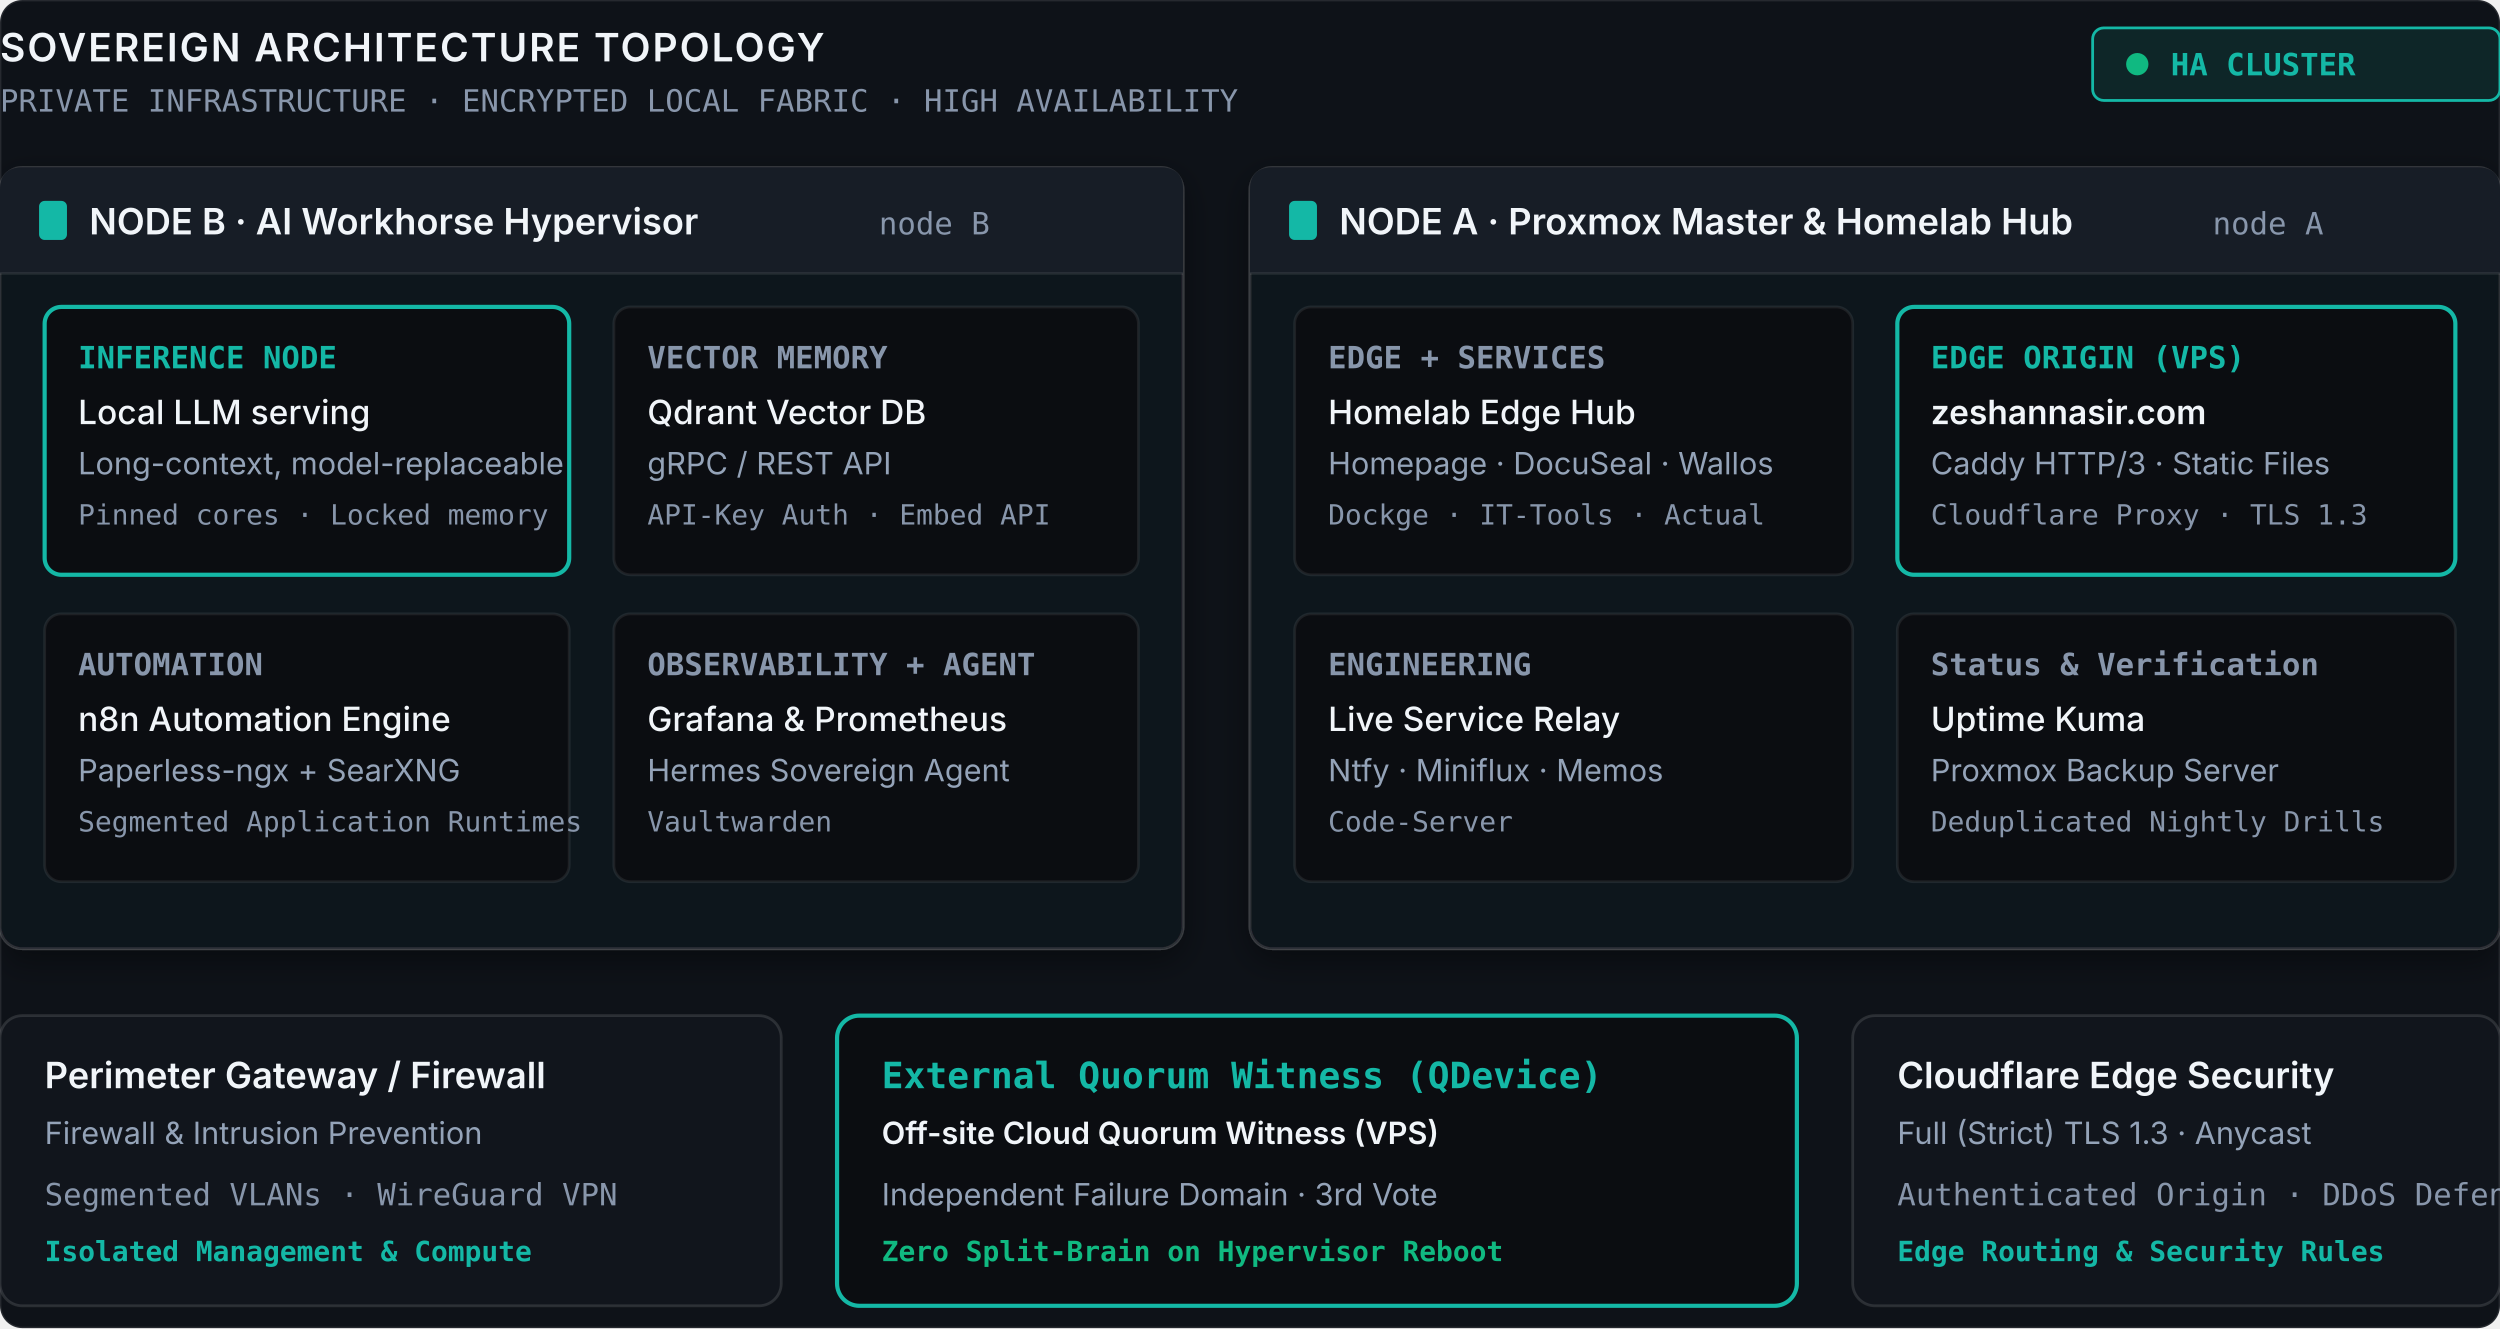
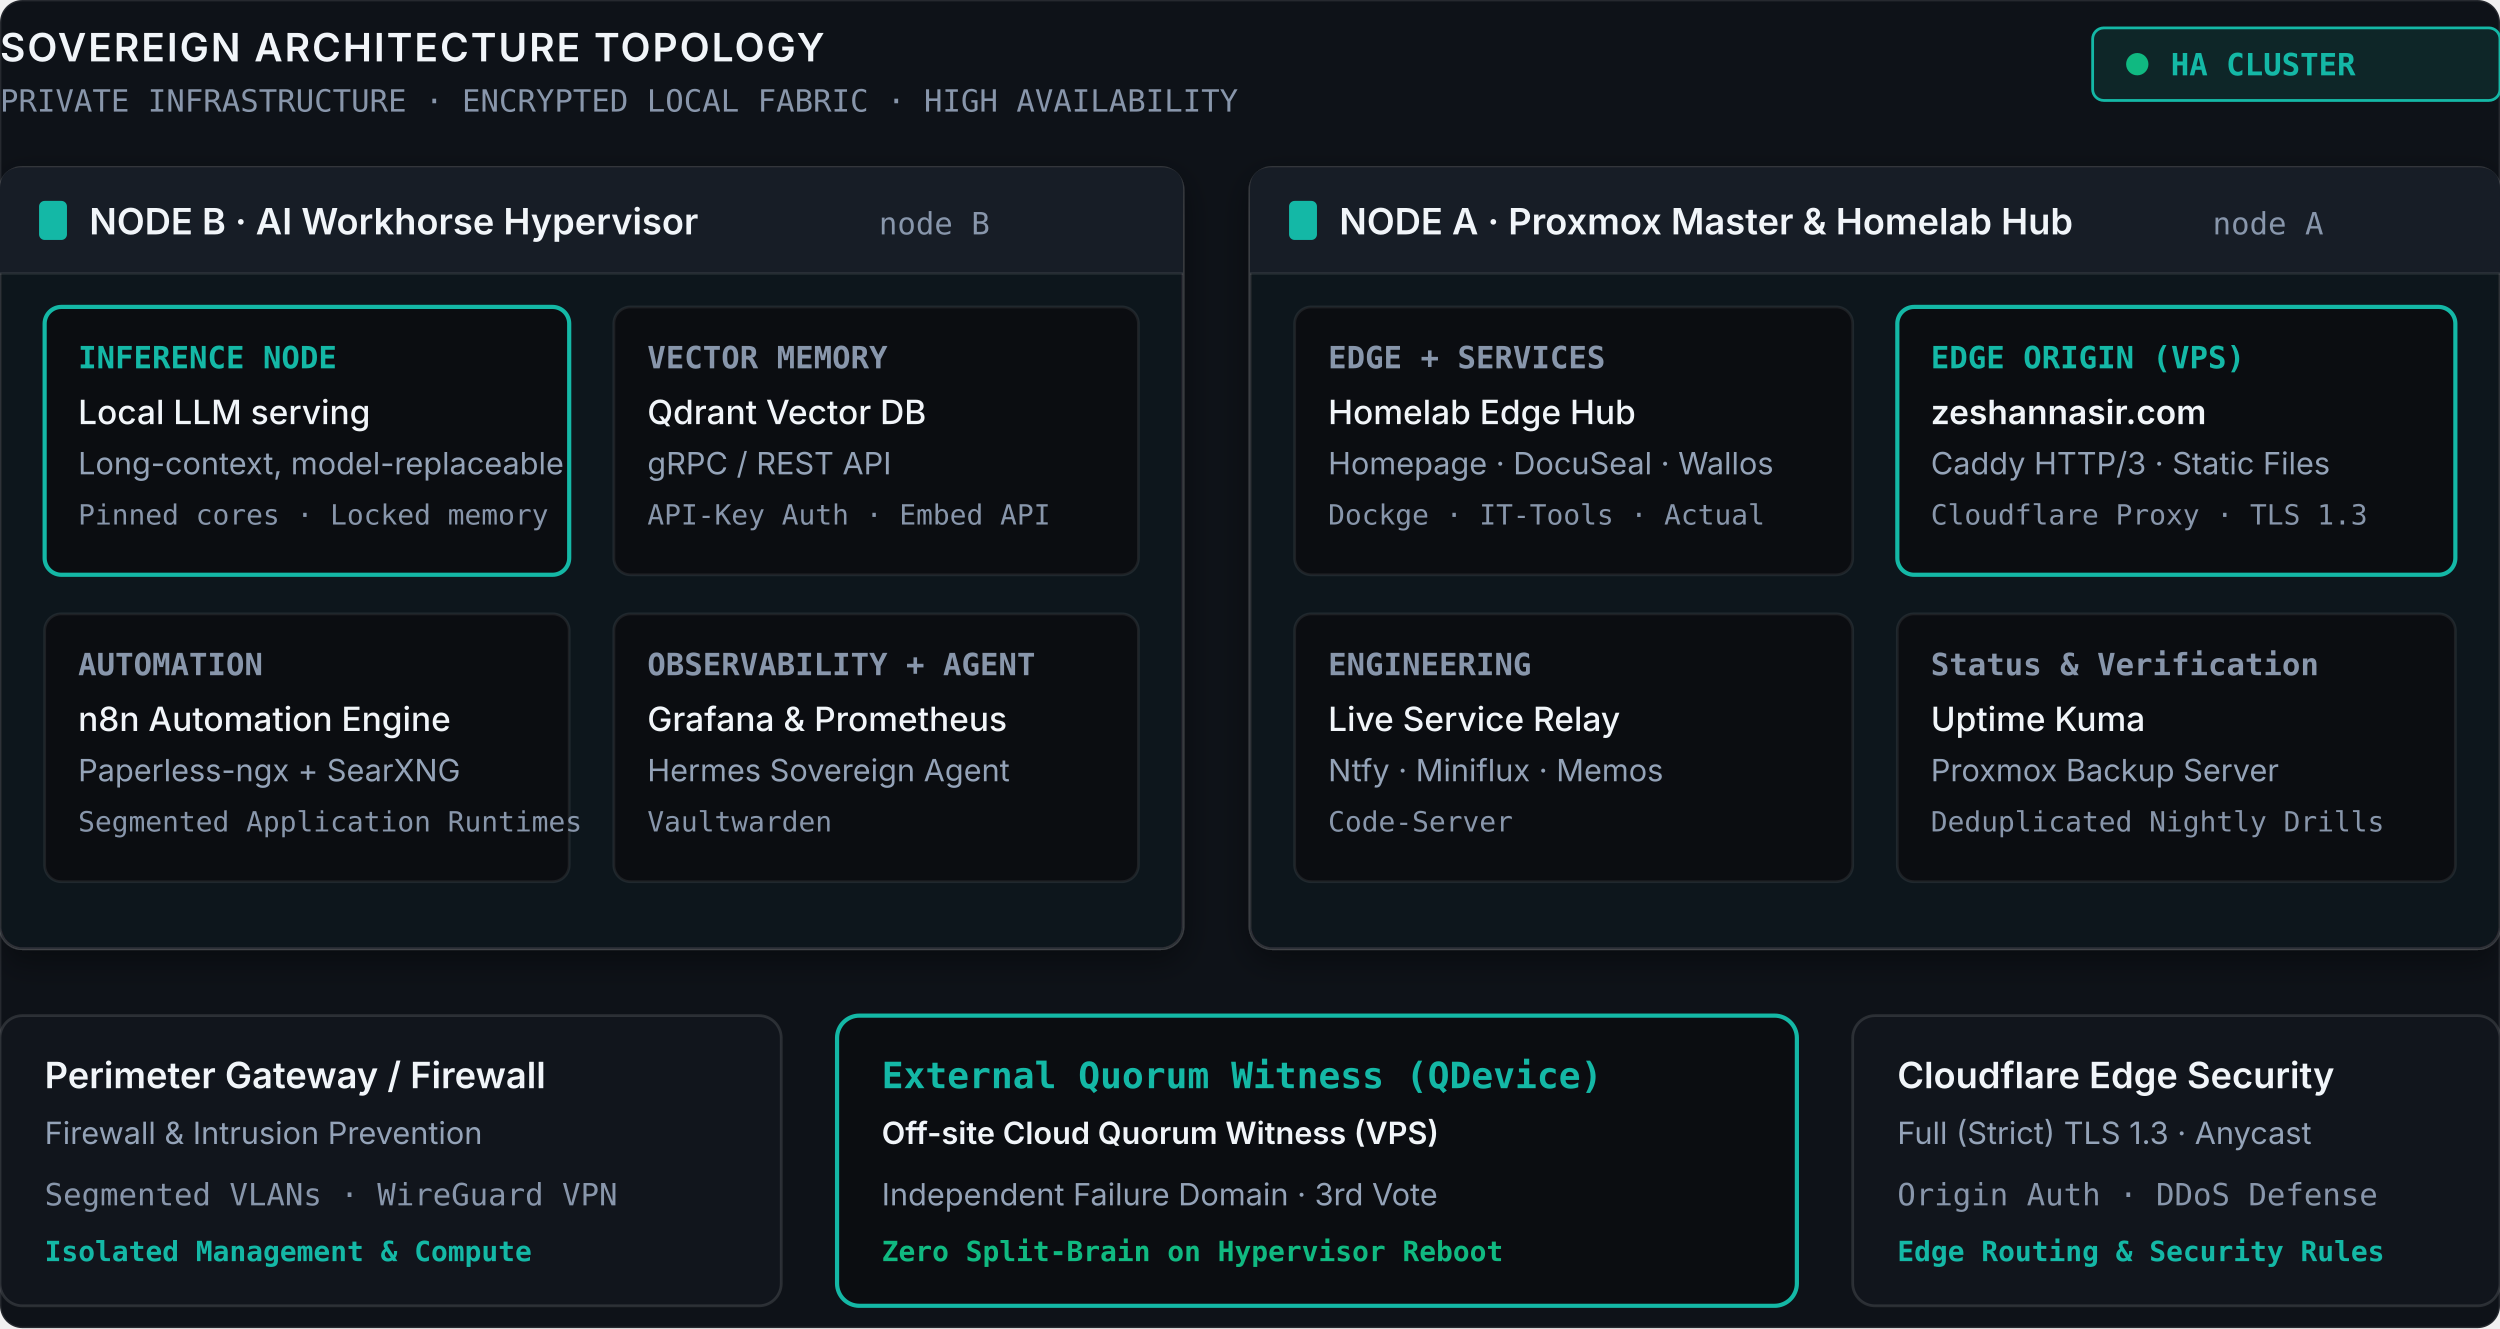
<svg xmlns="http://www.w3.org/2000/svg" viewBox="32 20 896 476" width="100%" height="100%" fill="none" class="cluster-diagram">
  <defs>
    <style>
      .bg-canvas { fill: #0e1218; stroke: rgba(255, 255, 255, 0.1); }
      .bg-card { fill: #11151c; stroke: rgba(255, 255, 255, 0.12); }
      .bg-header { fill: #171d26; }
      .bg-inner { fill: #0b0d11; stroke: rgba(255, 255, 255, 0.08); }
      .bg-highlight { fill: #0b0d11; stroke: #14b8a6; }
      .txt-primary { fill: #f1f5f9; font-family: -apple-system, BlinkMacSystemFont, "Inter", "Segoe UI", sans-serif; }
      .txt-secondary { fill: #94a3b8; font-family: -apple-system, BlinkMacSystemFont, "Inter", "Segoe UI", sans-serif; }
      .txt-muted { fill: #8896ab; font-family: "JetBrains Mono", "IBM Plex Mono", monospace; }
      .txt-teal { fill: #14b8a6; font-family: "JetBrains Mono", "IBM Plex Mono", monospace; font-weight: 600; }
      .txt-green { fill: #10b981; font-family: "JetBrains Mono", "IBM Plex Mono", monospace; font-weight: 600; }
      .badge-bg { fill: rgba(20, 184, 166, 0.12); stroke: #14b8a6; }
      .line-divider { stroke: rgba(255, 255, 255, 0.08); }
      @media (prefers-color-scheme: light) {
        .bg-canvas { fill: #f8fafc; stroke: rgba(0, 0, 0, 0.1); }
        .bg-card { fill: #ffffff; stroke: rgba(0, 0, 0, 0.12); }
        .bg-header { fill: #f8fafc; }
        .bg-inner { fill: #f1f5f9; stroke: rgba(0, 0, 0, 0.08); }
        .bg-highlight { fill: #f0fdfa; stroke: #0d9488; }
        .txt-primary { fill: #0f172a; }
        .txt-secondary { fill: #475569; }
        .txt-muted { fill: #64748b; }
        .txt-teal { fill: #0d9488; }
        .txt-green { fill: #059669; }
        .badge-bg { fill: rgba(13, 148, 136, 0.08); stroke: #0d9488; }
        .line-divider { stroke: rgba(0, 0, 0, 0.08); }
      }
    </style>
    <filter id="box-shadow" x="-3%" y="-3%" width="106%" height="110%">
      <feDropShadow dx="0" dy="4" stdDeviation="6" flood-color="#000000" flood-opacity="0.4" />
    </filter>
  </defs>
  <rect x="32" y="20" width="896" height="476" rx="8" class="bg-canvas" />
  <g transform="translate(32, 28)">
    <text x="0" y="14" class="txt-primary" font-size="14" font-weight="600" letter-spacing="0.05em">SOVEREIGN ARCHITECTURE TOPOLOGY</text>
    <text x="0" y="32" class="txt-muted" font-size="11">PRIVATE INFRASTRUCTURE · ENCRYPTED LOCAL FABRIC · HIGH AVAILABILITY</text>
    <rect x="750" y="2" width="146" height="26" rx="4" class="badge-bg" stroke-width="1" />
    <circle cx="766" cy="15" r="4" fill="#10b981" />
    <text x="778" y="19" class="txt-teal" font-size="11">HA CLUSTER</text>
  </g>
  <g transform="translate(32, 80)">
    <rect width="424" height="280" rx="8" class="bg-card" stroke-width="1" filter="url(#box-shadow)" />
    <path d="M 0 8 Q 0 0 8 0 L 416 0 Q 424 0 424 8 L 424 38 L 0 38 Z" class="bg-header" />
    <rect x="14" y="12" width="10" height="14" rx="2" fill="#14b8a6" />
    <text x="32" y="24" class="txt-primary" font-size="13" font-weight="600">NODE B · AI Workhorse Hypervisor</text>
    <text x="315" y="24" class="txt-muted" font-size="11">node B</text>
    <line x1="0" y1="38" x2="424" y2="38" class="line-divider" />
    <g transform="translate(16, 50)">
      <rect width="188" height="96" rx="6" class="bg-highlight" stroke-width="1.5" />
      <text x="12" y="22" class="txt-teal" font-size="11">INFERENCE NODE</text>
      <text x="12" y="42" class="txt-primary" font-size="12" font-weight="500">Local LLM serving</text>
      <text x="12" y="60" class="txt-secondary" font-size="11">Long-context, model-replaceable</text>
      <text x="12" y="78" class="txt-muted" font-size="10">Pinned cores · Locked memory</text>
    </g>
    <g transform="translate(220, 50)">
      <rect width="188" height="96" rx="6" class="bg-inner" />
      <text x="12" y="22" class="txt-muted" font-size="11" font-weight="600">VECTOR MEMORY</text>
      <text x="12" y="42" class="txt-primary" font-size="12" font-weight="500">Qdrant Vector DB</text>
      <text x="12" y="60" class="txt-secondary" font-size="11">gRPC / REST API</text>
      <text x="12" y="78" class="txt-muted" font-size="10">API-Key Auth · Embed API</text>
    </g>
    <g transform="translate(16, 160)">
      <rect width="188" height="96" rx="6" class="bg-inner" />
      <text x="12" y="22" class="txt-muted" font-size="11" font-weight="600">AUTOMATION</text>
      <text x="12" y="42" class="txt-primary" font-size="12" font-weight="500">n8n Automation Engine</text>
      <text x="12" y="60" class="txt-secondary" font-size="11">Paperless-ngx + SearXNG</text>
      <text x="12" y="78" class="txt-muted" font-size="10">Segmented Application Runtimes</text>
    </g>
    <g transform="translate(220, 160)">
      <rect width="188" height="96" rx="6" class="bg-inner" />
      <text x="12" y="22" class="txt-muted" font-size="11" font-weight="600">OBSERVABILITY + AGENT</text>
      <text x="12" y="42" class="txt-primary" font-size="12" font-weight="500">Grafana &amp; Prometheus</text>
      <text x="12" y="60" class="txt-secondary" font-size="11">Hermes Sovereign Agent</text>
      <text x="12" y="78" class="txt-muted" font-size="10">Vaultwarden </text>
    </g>
  </g>
  <g transform="translate(480, 80)">
    <rect width="448" height="280" rx="8" class="bg-card" stroke-width="1" filter="url(#box-shadow)" />
    <path d="M 0 8 Q 0 0 8 0 L 440 0 Q 448 0 448 8 L 448 38 L 0 38 Z" class="bg-header" />
    <rect x="14" y="12" width="10" height="14" rx="2" fill="#14b8a6" />
    <text x="32" y="24" class="txt-primary" font-size="13" font-weight="600">NODE A · Proxmox Master &amp; Homelab Hub</text>
    <text x="345" y="24" class="txt-muted" font-size="11">node A</text>
    <line x1="0" y1="38" x2="448" y2="38" class="line-divider" />
    <g transform="translate(16, 50)">
      <rect width="200" height="96" rx="6" class="bg-inner" />
      <text x="12" y="22" class="txt-muted" font-size="11" font-weight="600">EDGE + SERVICES</text>
      <text x="12" y="42" class="txt-primary" font-size="12" font-weight="500">Homelab Edge Hub</text>
      <text x="12" y="60" class="txt-secondary" font-size="11">Homepage · DocuSeal · Wallos</text>
      <text x="12" y="78" class="txt-muted" font-size="10">Dockge · IT-Tools · Actual</text>
    </g>
    <g transform="translate(232, 50)">
      <rect width="200" height="96" rx="6" class="bg-highlight" stroke-width="1.5" />
      <text x="12" y="22" class="txt-teal" font-size="11">EDGE ORIGIN (VPS)</text>
      <text x="12" y="42" class="txt-primary" font-size="12" font-weight="600">zeshannasir.com</text>
      <text x="12" y="60" class="txt-secondary" font-size="11">Caddy HTTP/3 · Static Files</text>
      <text x="12" y="78" class="txt-muted" font-size="10">Cloudflare Proxy · TLS 1.3</text>
    </g>
    <g transform="translate(16, 160)">
      <rect width="200" height="96" rx="6" class="bg-inner" />
      <text x="12" y="22" class="txt-muted" font-size="11" font-weight="600">ENGINEERING</text>
      <text x="12" y="42" class="txt-primary" font-size="12" font-weight="500">Live Service Relay</text>
      <text x="12" y="60" class="txt-secondary" font-size="11">Ntfy · Miniflux · Memos</text>
      <text x="12" y="78" class="txt-muted" font-size="10">Code-Server </text>
    </g>
    <g transform="translate(232, 160)">
      <rect width="200" height="96" rx="6" class="bg-inner" />
      <text x="12" y="22" class="txt-muted" font-size="11" font-weight="600">Status &amp; Verification</text>
      <text x="12" y="42" class="txt-primary" font-size="12" font-weight="500">Uptime Kuma </text>
      <text x="12" y="60" class="txt-secondary" font-size="11">Proxmox Backup Server</text>
      <text x="12" y="78" class="txt-muted" font-size="10">Deduplicated Nightly Drills</text>
    </g>
  </g>
  <g transform="translate(32, 384)">
    <rect x="0" y="0" width="280" height="104" rx="8" class="bg-card" />
    <text x="16" y="26" class="txt-primary" font-size="13" font-weight="600">Perimeter Gateway / Firewall</text>
    <text x="16" y="46" class="txt-secondary" font-size="11">Firewall &amp; Intrusion Prevention</text>
    <text x="16" y="68" class="txt-muted" font-size="11">Segmented VLANs · WireGuard VPN</text>
    <text x="16" y="88" class="txt-teal" font-size="10">Isolated Management &amp; Compute</text>
    <rect x="300" y="0" width="344" height="104" rx="8" class="bg-highlight" stroke-width="1.5" />
    <text x="316" y="26" class="txt-teal" font-size="13">External Quorum Witness (QDevice)</text>
    <text x="316" y="46" class="txt-primary" font-size="11" font-weight="600">Off-site Cloud Quorum Witness (VPS)</text>
    <text x="316" y="68" class="txt-secondary" font-size="11">Independent Failure Domain · 3rd Vote</text>
    <text x="316" y="88" class="txt-green" font-size="10">Zero Split-Brain on Hypervisor Reboot</text>
    <rect x="664" y="0" width="232" height="104" rx="8" class="bg-card" />
    <text x="680" y="26" class="txt-primary" font-size="13" font-weight="600">Cloudflare Edge Security</text>
    <text x="680" y="46" class="txt-secondary" font-size="11">Full (Strict) TLS 1.3 · Anycast</text>
-     <text x="680" y="68" class="txt-muted" font-size="11">Authenticated Origin · DDoS Defense</text>
+     <text x="680" y="68" class="txt-muted" font-size="11">Origin Auth · DDoS Defense</text>
    <text x="680" y="88" class="txt-teal" font-size="10">Edge Routing &amp; Security Rules</text>
  </g>
</svg>
